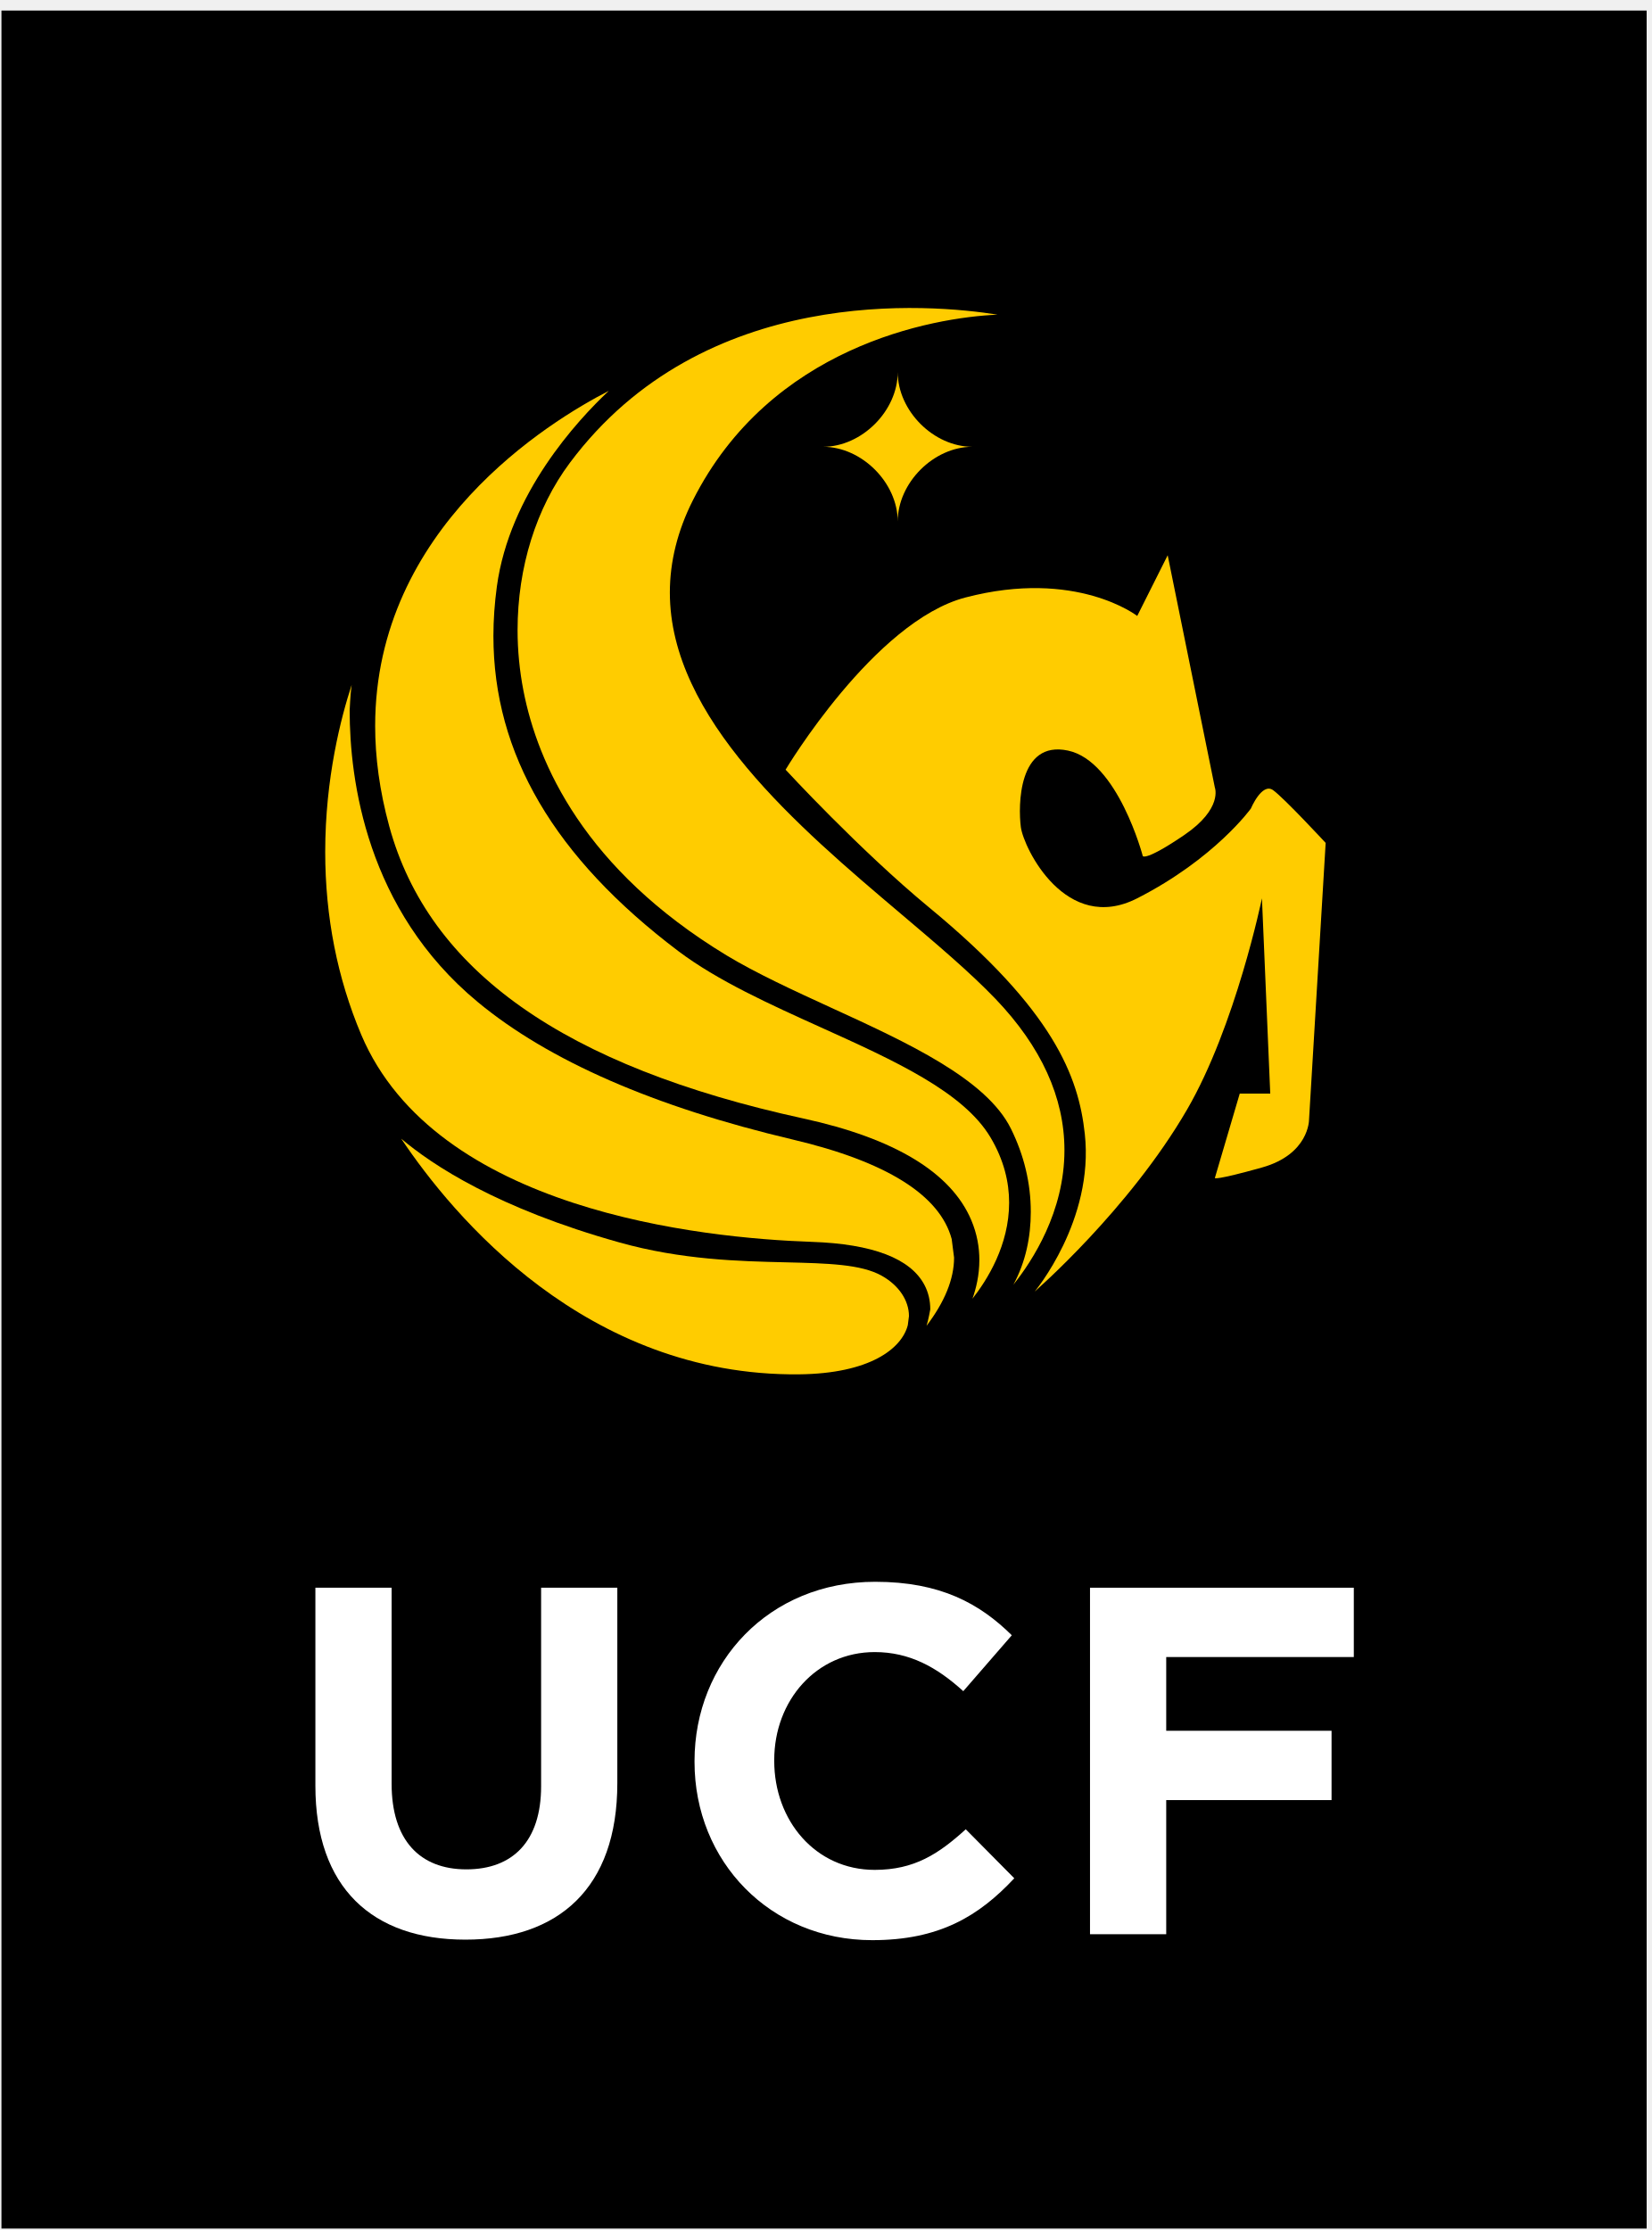
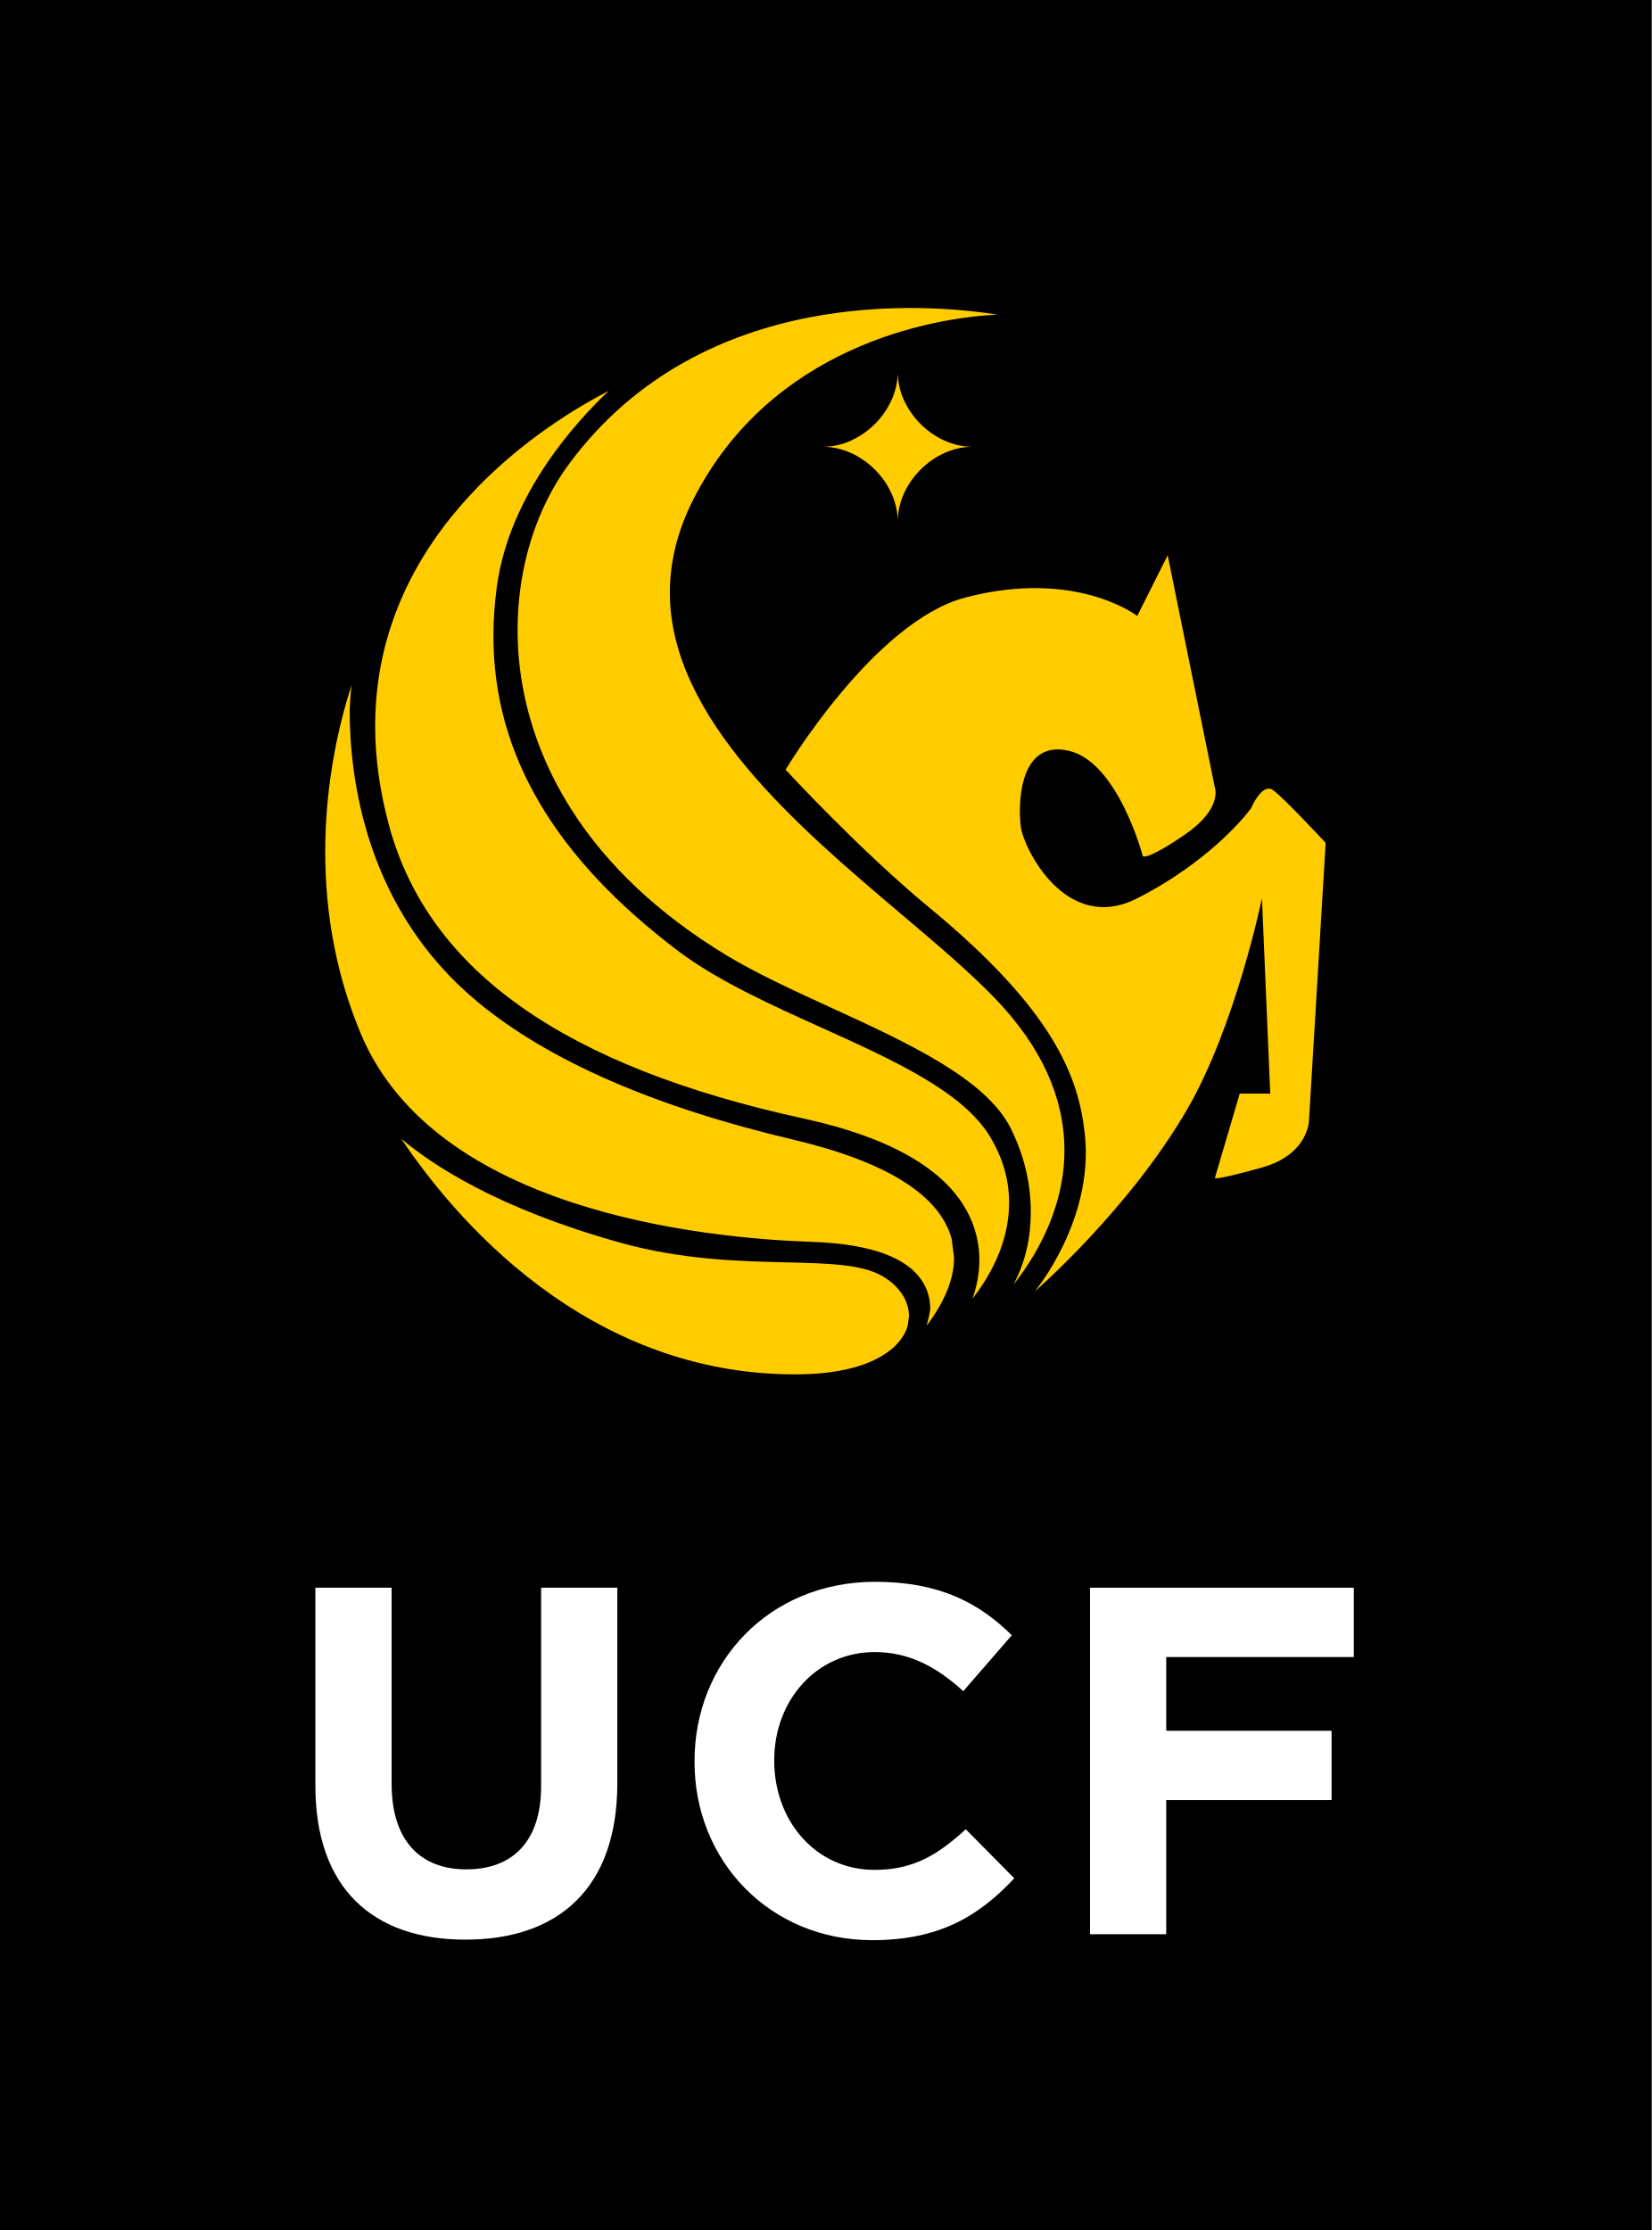
<svg xmlns="http://www.w3.org/2000/svg" xmlns:xlink="http://www.w3.org/1999/xlink" width="80px" height="108px" viewBox="0 0 80 108" version="1.1">
  <defs>
-     <polygon id="path-1" points="0.06 0.5 79.75 0.5 79.75 107.94 0.06 107.94" />
+     <polygon id="path-1" points="0 0 80 0 80 108 0 108" />
  </defs>
  <g id="Page-1" stroke="none" stroke-width="1" fill="none" fill-rule="evenodd">
    <g id="TheTab_KG7406">
      <g id="Group-3">
        <mask id="mask-2" fill="white">
          <use xlink:href="#path-1" />
        </mask>
        <g id="Clip-2" />
-         <polygon id="Fill-1" fill="#000000" mask="url(#mask-2)" points="0.06 107.94 79.75 107.94 79.75 0.5 0.06 0.5" />
+         <polygon id="Fill-1" fill="#000000" mask="url(#mask-2)" points="0 108 80 108 80 0 0 0" />
      </g>
      <path d="M15.274,86.483 L15.274,76.894 L18.966,76.894 L18.966,86.388 C18.966,89.12 20.333,90.534 22.585,90.534 C24.839,90.534 26.206,89.168 26.206,86.507 L26.206,76.894 L29.897,76.894 L29.897,86.363 C29.897,91.445 27.044,93.938 22.538,93.938 C18.031,93.938 15.274,91.422 15.274,86.483" id="Fill-4" fill="#FFFFFF" />
      <path d="M33.636,85.333 L33.636,85.285 C33.636,80.515 37.232,76.607 42.386,76.607 C45.55,76.607 47.443,77.662 49.002,79.196 L46.652,81.904 C45.358,80.73 44.04,80.011 42.362,80.011 C39.533,80.011 37.496,82.36 37.496,85.236 L37.496,85.285 C37.496,88.161 39.485,90.559 42.362,90.559 C44.279,90.559 45.454,89.791 46.772,88.593 L49.122,90.966 C47.396,92.811 45.479,93.963 42.242,93.963 C37.304,93.963 33.636,90.151 33.636,85.333" id="Fill-5" fill="#FFFFFF" />
      <polyline id="Fill-6" fill="#FFFFFF" points="52.789 76.894 65.565 76.894 65.565 80.251 56.48 80.251 56.48 83.822 64.487 83.822 64.487 87.179 56.48 87.179 56.48 93.675 52.789 93.675 52.789 76.894" />
      <path d="M49.921,58.69 C49.921,57.305 49.596,55.949 48.957,54.659 C47.761,52.247 43.935,50.49 40.235,48.796 C38.432,47.969 36.622,47.136 35.187,46.269 C28.309,42.099 26.042,37 25.351,33.453 C25.163,32.488 25.066,31.499 25.066,30.516 C25.066,27.479 25.965,24.601 27.598,22.415 C34.087,13.722 45.092,14.726 48.31,15.239 C45.125,15.38 37.305,16.786 33.552,24.238 C32.815,25.702 32.441,27.201 32.441,28.696 C32.441,34.783 38.65,40.04 43.638,44.263 C45.361,45.721 46.99,47.101 48.215,48.379 C50.427,50.692 51.551,53.155 51.551,55.705 C51.551,58.683 50.002,61.061 49.08,62.215 C49.674,61.114 49.921,59.909 49.921,58.69" id="Fill-7" fill="#FFCC00" />
      <path d="M19.43,55.146 C20.936,56.421 24.1,58.521 29.995,60.171 C33.007,61.017 35.812,61.083 38.065,61.135 C40.096,61.185 41.701,61.225 42.699,61.783 C43.525,62.244 44.021,62.978 44.021,63.74 L43.965,64.177 C43.676,65.308 42.137,66.526 38.688,66.56 C28.374,66.656 21.935,58.885 19.43,55.146" id="Fill-8" fill="#FFCC00" />
      <path d="M38.046,37.276 C38.046,37.276 42.33,30.095 46.755,28.937 C52.125,27.531 55.076,29.831 55.076,29.831 L56.551,26.891 L58.835,38.139 C58.835,38.139 59.236,39.16 57.355,40.44 C55.48,41.716 55.346,41.462 55.346,41.462 C55.346,41.462 54.137,36.861 51.721,36.351 C49.307,35.837 49.307,39.035 49.439,40.055 C49.575,41.077 51.627,45.266 55.076,43.505 C58.835,41.589 60.579,39.16 60.579,39.16 C60.579,39.16 61.116,37.884 61.654,38.266 C62.189,38.648 64.202,40.822 64.202,40.822 L63.396,54.242 C63.396,54.242 63.396,55.905 61.116,56.543 C58.835,57.183 58.835,57.054 58.835,57.054 L60.041,52.962 L61.518,52.962 L61.116,43.505 C61.116,43.505 59.844,49.677 57.492,53.733 C54.676,58.587 50.109,62.55 50.109,62.55 C50.109,62.55 52.996,59.109 52.537,54.914 C52.236,52.135 51.025,48.923 45.016,43.964 C41.619,41.16 38.046,37.276 38.046,37.276" id="Fill-9" fill="#FFCC00" />
      <path d="M45.053,63.414 C45.053,62.986 44.96,62.591 44.775,62.239 C44.102,60.95 42.266,60.245 39.319,60.144 C33.957,59.96 21.098,58.62 17.494,50.11 C16.339,47.376 15.75,44.4 15.75,41.261 C15.75,37.676 16.515,34.75 17.03,33.171 C16.967,33.604 16.934,34.405 16.934,34.405 C16.934,37.764 17.739,44.062 23.139,48.53 C26.565,51.369 31.697,53.608 38.391,55.188 C42.928,56.257 45.518,57.88 46.09,60.005 L46.206,60.907 C46.206,61.959 45.736,63.072 44.872,64.21 C44.961,63.936 45.053,63.414 45.053,63.414" id="Fill-10" fill="#FFCC00" />
      <path d="M47.43,61.022 C47.43,60.42 47.324,59.761 47.035,59.083 C46.055,56.782 43.32,55.13 38.906,54.169 C27.326,51.645 20.765,47.016 18.851,40.016 C18.379,38.285 18.169,36.668 18.169,35.159 C18.169,25.56 26.614,20.402 29.484,18.929 C27.948,20.373 24.676,23.913 24.063,28.405 C23.953,29.216 23.896,30.016 23.896,30.801 C23.896,36.506 26.84,41.517 32.842,46.056 C34.741,47.49 37.292,48.644 39.757,49.757 C43.305,51.361 46.654,52.875 47.97,55.085 C48.625,56.187 48.872,57.261 48.872,58.246 C48.872,60.303 47.812,61.985 47.096,62.897 C47.27,62.407 47.43,61.766 47.43,61.022" id="Fill-11" fill="#FFCC00" />
      <path d="M47.094,21.638 C45.219,21.638 43.477,19.899 43.477,18.021 C43.477,19.899 41.735,21.638 39.86,21.638 C41.735,21.638 43.477,23.381 43.477,25.256 C43.477,23.381 45.219,21.638 47.094,21.638" id="Fill-12" fill="#FFCC00" />
    </g>
  </g>
</svg>
